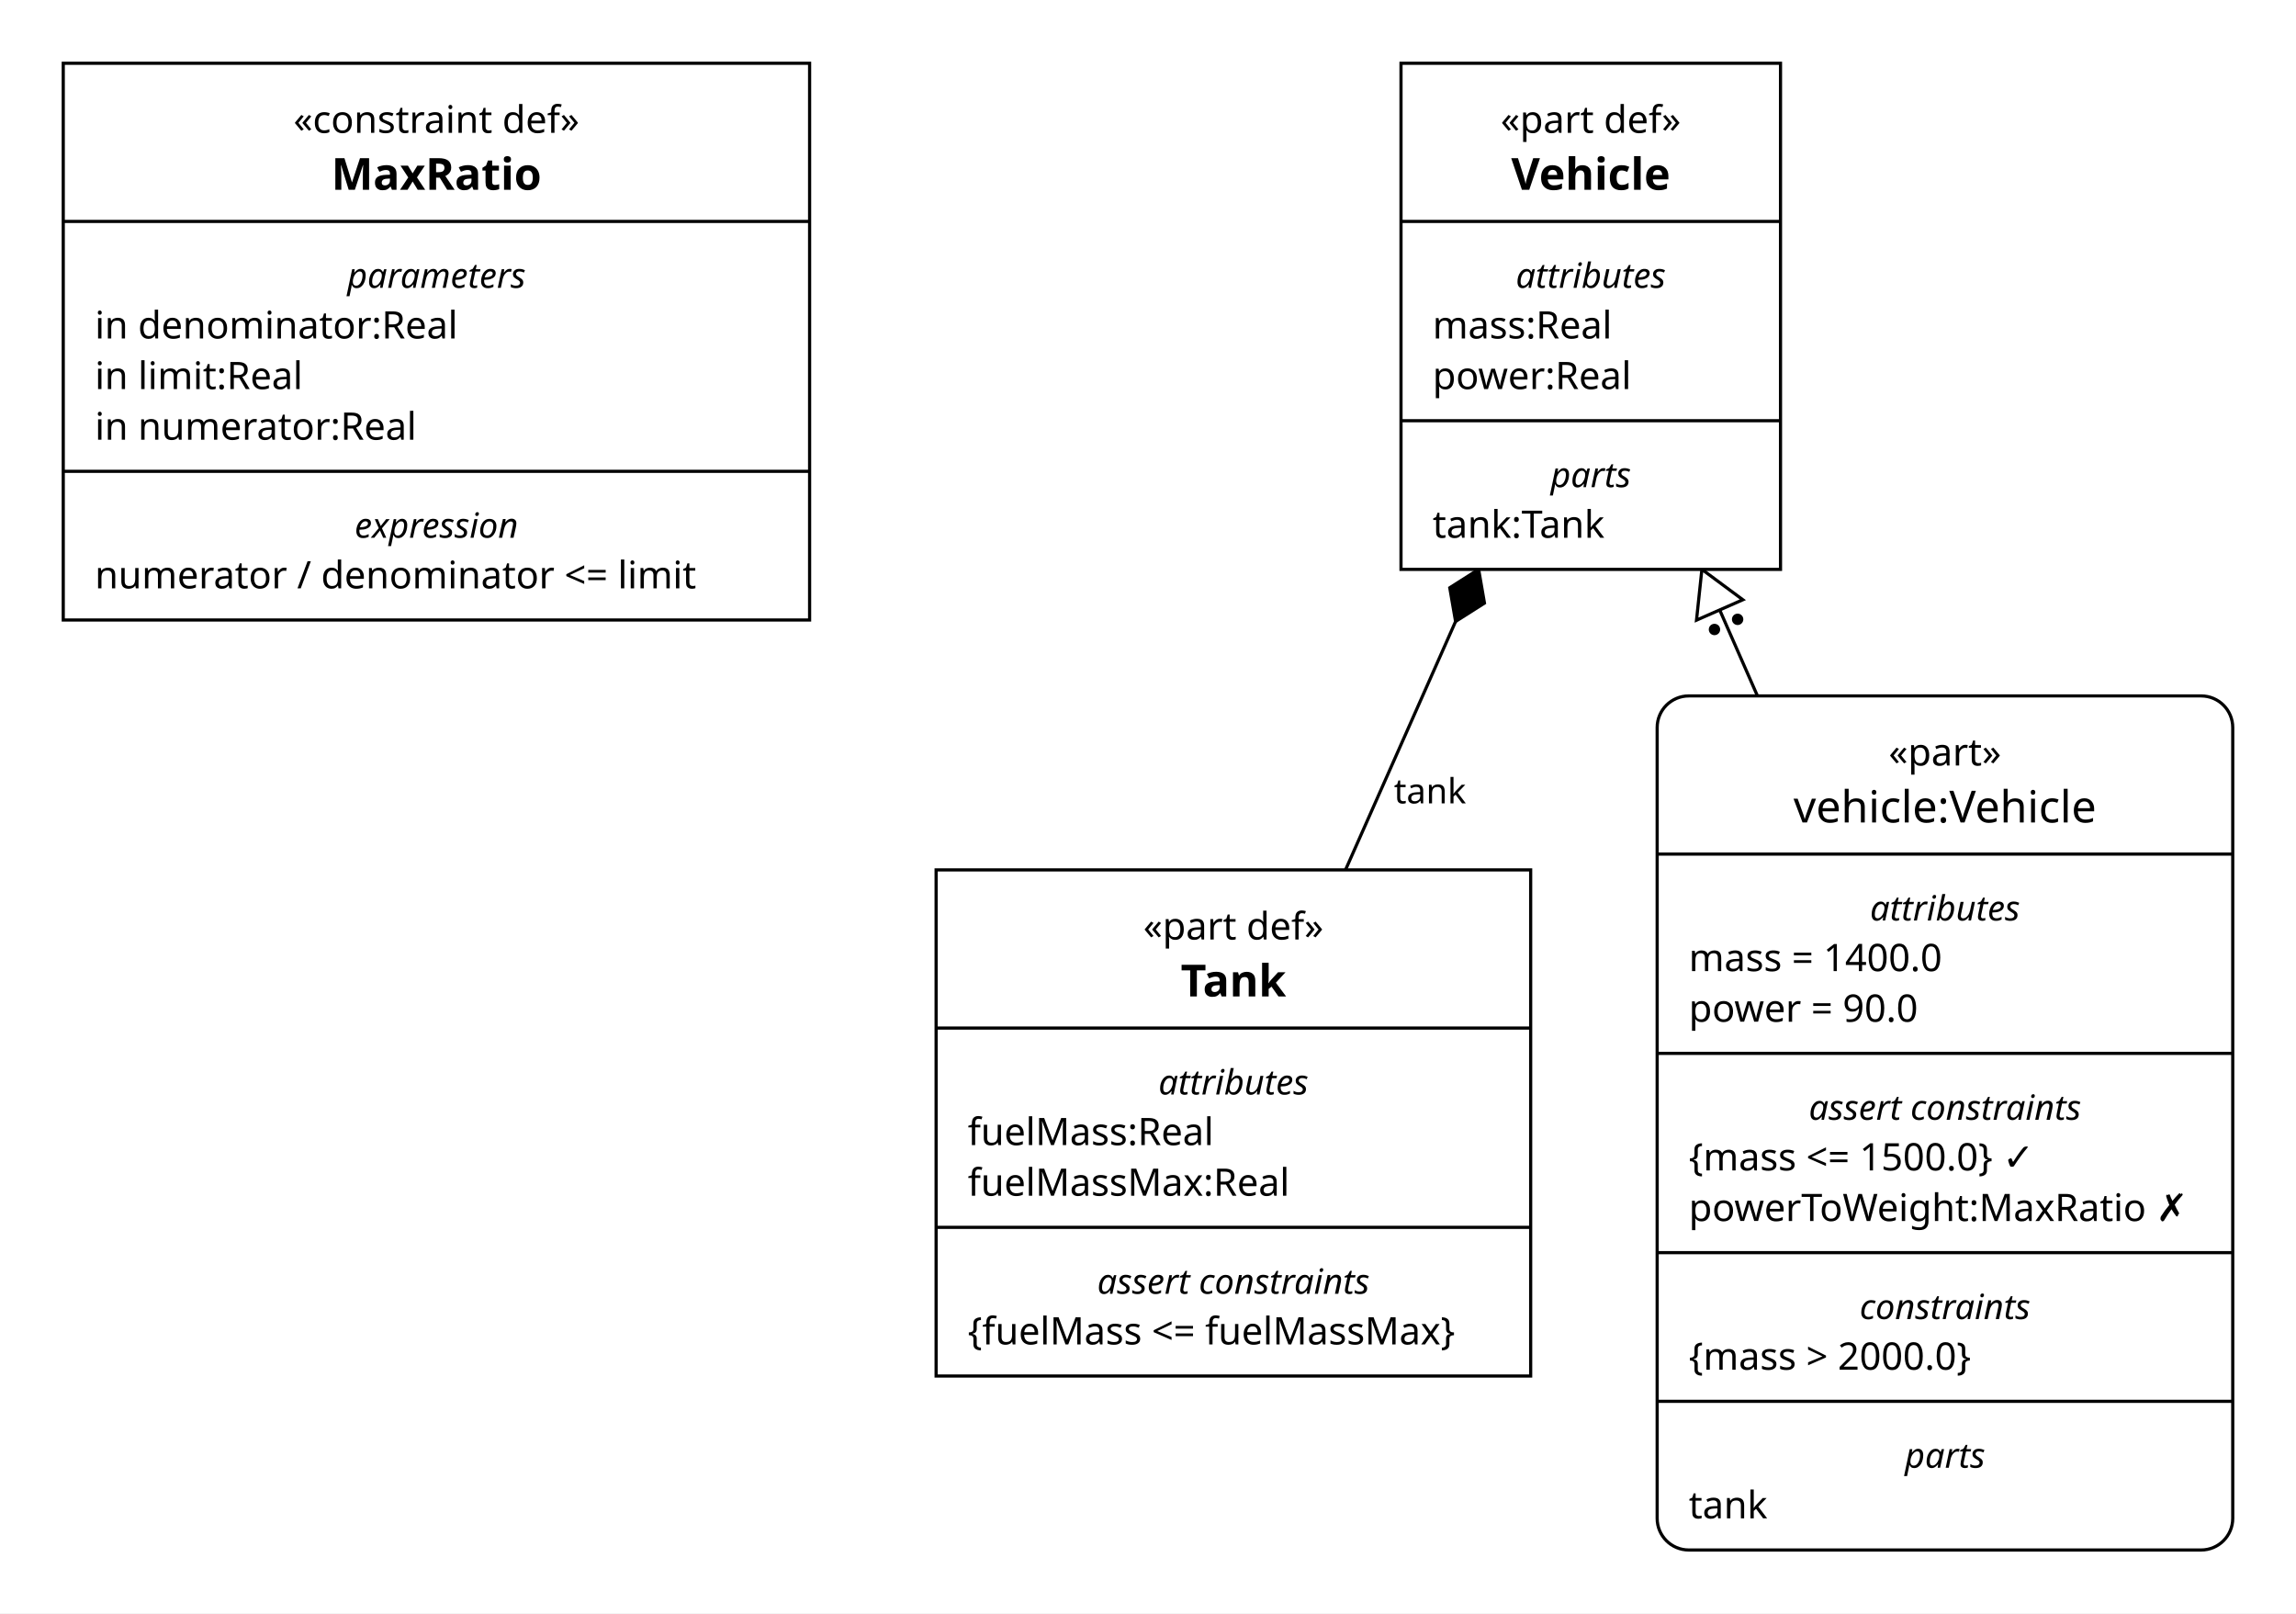
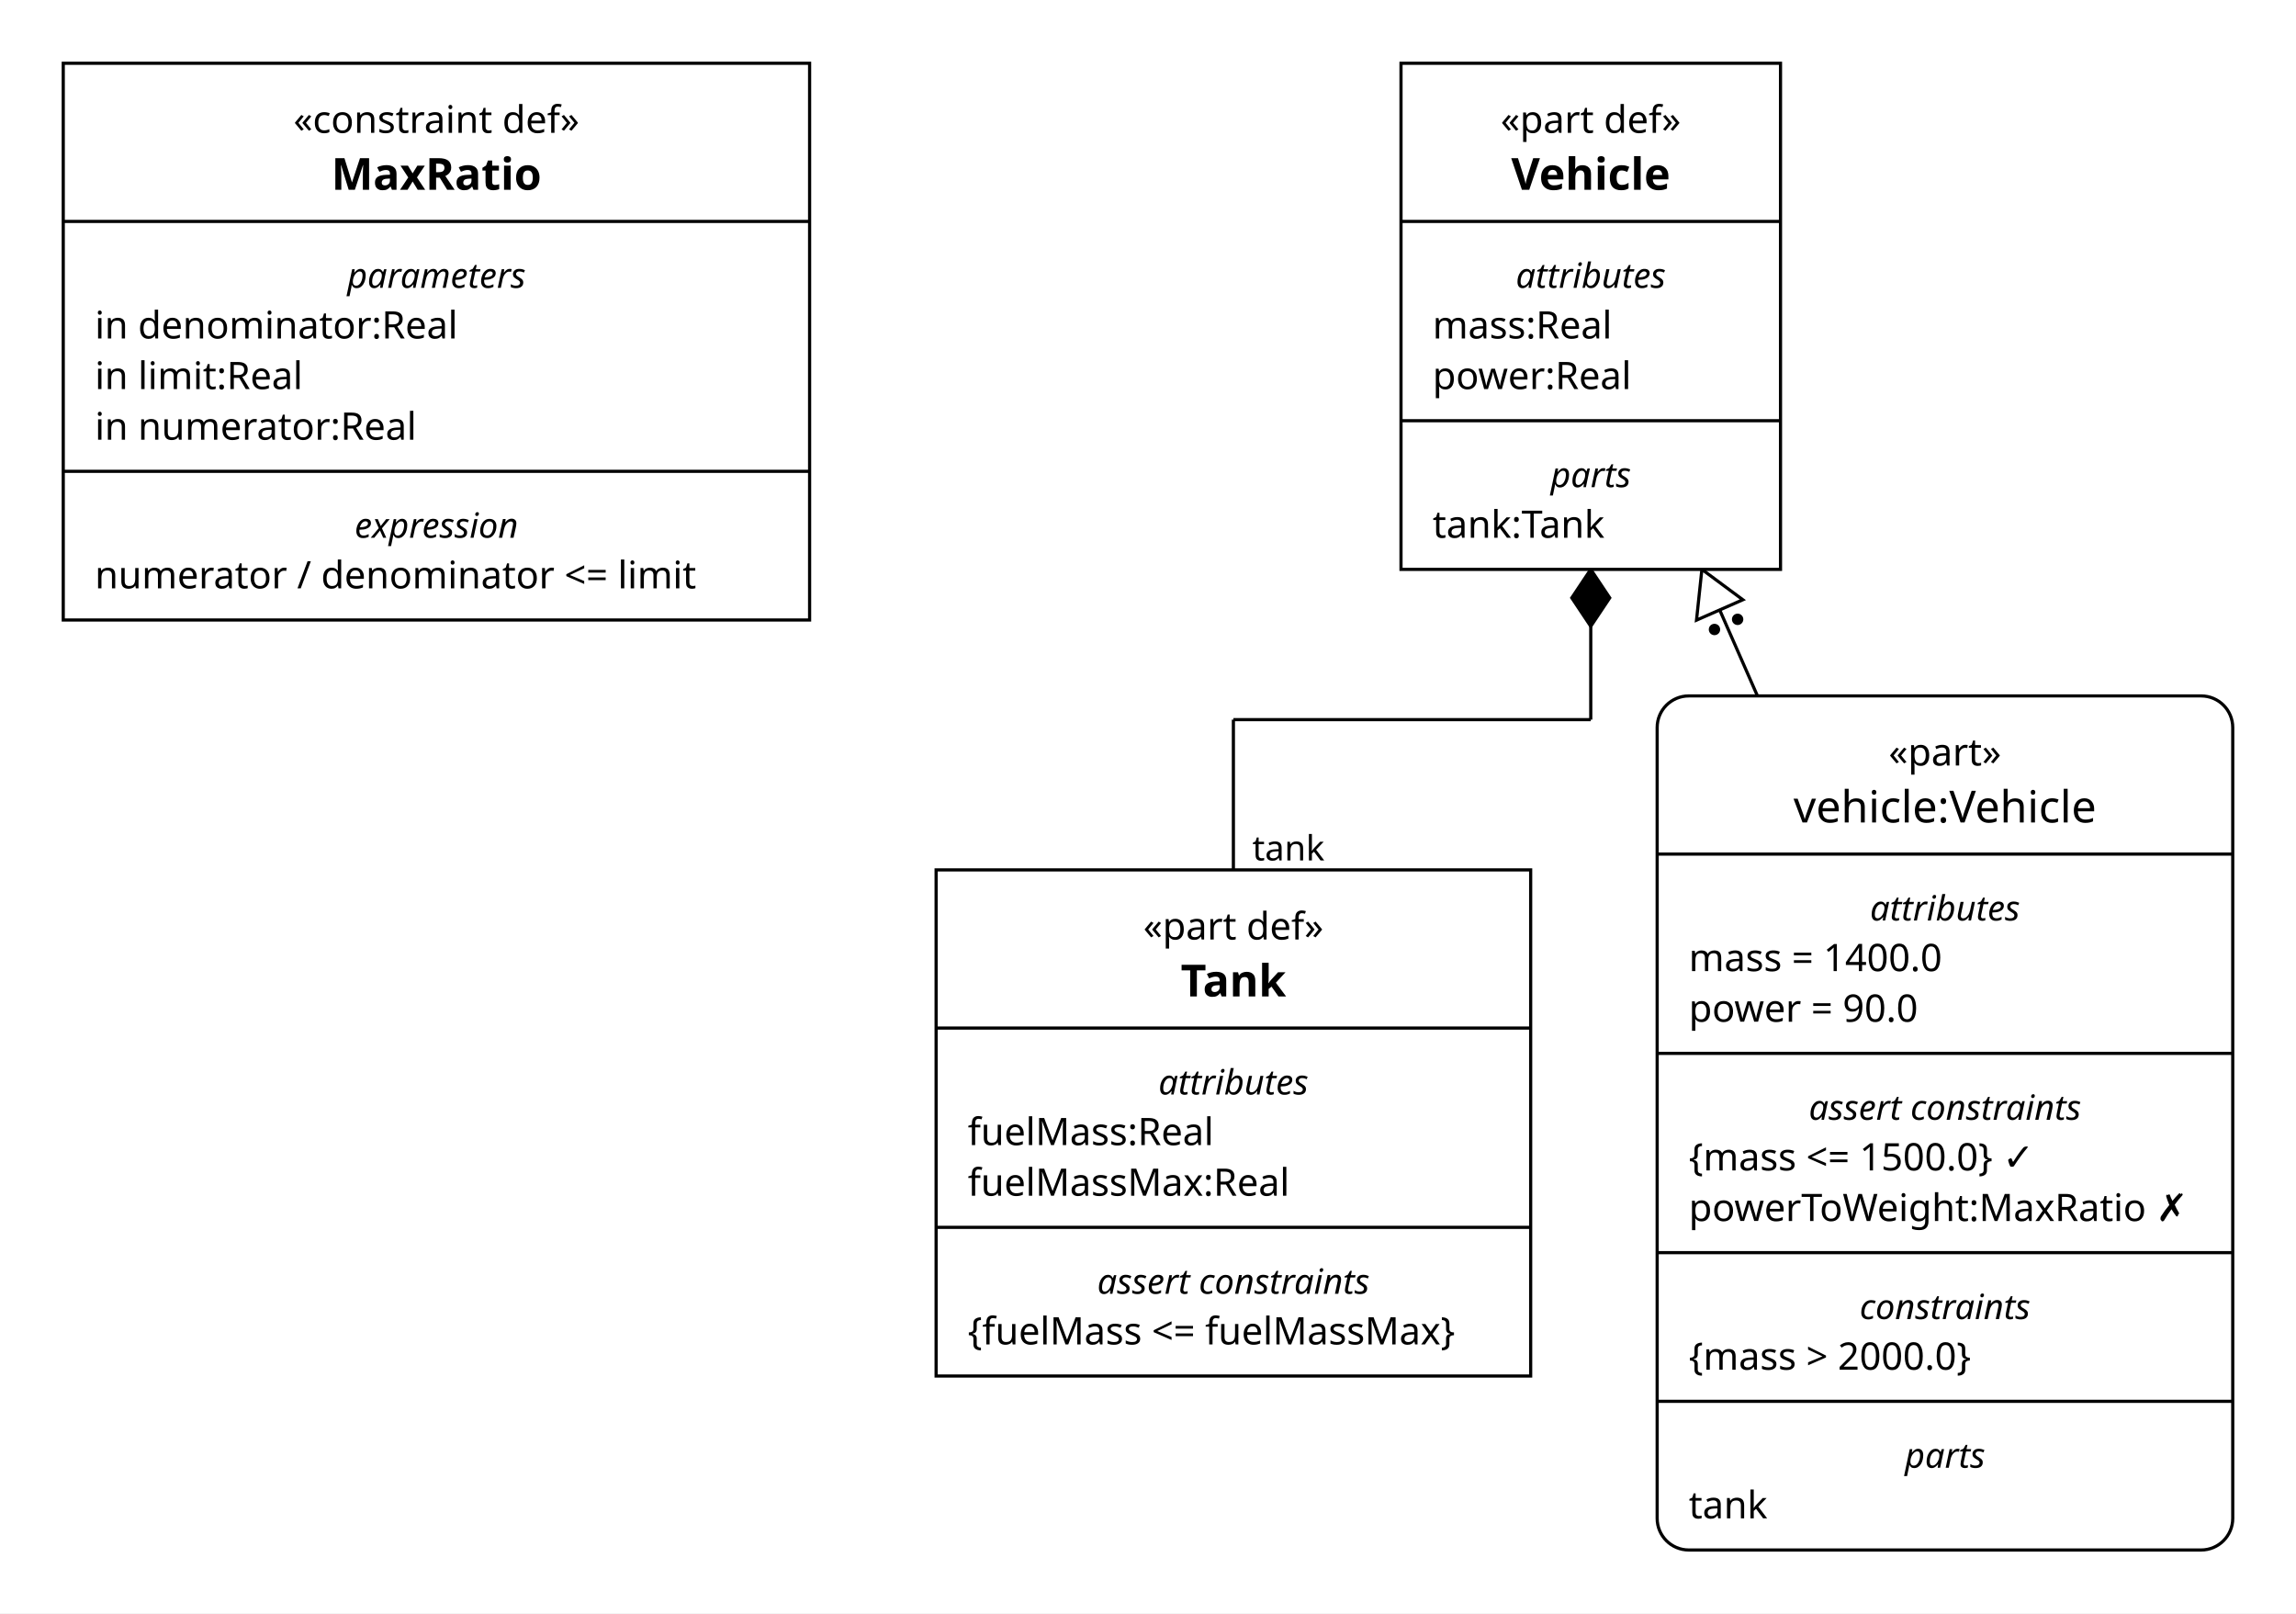
<svg xmlns="http://www.w3.org/2000/svg" width="726" height="510" viewBox="0 0 726 510" font-family="sans-serif">
  <rect x="0" y="0" width="726" height="510" fill="#ffffff" />
-   <polyline points="460.26,196.46 425.45,275" fill="none" stroke="#000000" />
-   <polygon points="467.55,180 458.42,185.8 460.26,196.46 469.39,190.66" fill="#000000" stroke="#000000" />
-   <text x="440.77" y="253.97" text-anchor="start" font-size="11">tank</text>
+   <polygon points="503,180 497,189 503,198 509,189" fill="#000000" stroke="#000000" />
+   <polyline points="503,198 503,227.5" fill="none" stroke="#000000" />
+   <polyline points="390,227.5 503,227.5" fill="none" stroke="#000000" />
+   <polyline points="390,227.5 390,275" fill="none" stroke="#000000" />
+   <text x="396" y="272" text-anchor="start" font-size="11">tank</text>
  <polyline points="555.71,220 543.77,192.82" fill="none" stroke="#000000" />
  <polygon points="538.14,180 551.09,189.6 536.44,196.04" fill="#ffffff" stroke="#000000" />
  <circle cx="549.44" cy="195.79" r="1.8" fill="#000000" />
  <circle cx="542.12" cy="199" r="1.8" fill="#000000" />
  <rect x="20" y="20" width="236" height="176" fill="#ffffff" stroke="#000000" />
  <text x="138" y="42" text-anchor="middle" font-size="12">«constraint def»</text>
  <text x="138" y="60" text-anchor="middle" font-size="14" font-weight="bold">MaxRatio</text>
  <polyline points="20,70 256,70" fill="none" stroke="#000000" />
  <text x="138" y="91" text-anchor="middle" font-size="11" font-style="italic">parameters</text>
  <text x="30" y="107" text-anchor="start" font-size="12">in denominator:Real</text>
  <text x="30" y="123" text-anchor="start" font-size="12">in limit:Real</text>
  <text x="30" y="139" text-anchor="start" font-size="12">in numerator:Real</text>
  <polyline points="20,149 256,149" fill="none" stroke="#000000" />
  <text x="138" y="170" text-anchor="middle" font-size="11" font-style="italic">expression</text>
  <text x="30" y="186" text-anchor="start" font-size="12">numerator / denominator &lt;= limit</text>
  <rect x="296" y="275" width="188" height="160" fill="#ffffff" stroke="#000000" />
  <text x="390" y="297" text-anchor="middle" font-size="12">«part def»</text>
  <text x="390" y="315" text-anchor="middle" font-size="14" font-weight="bold">Tank</text>
  <polyline points="296,325 484,325" fill="none" stroke="#000000" />
  <text x="390" y="346" text-anchor="middle" font-size="11" font-style="italic">attributes</text>
  <text x="306" y="362" text-anchor="start" font-size="12">fuelMass:Real</text>
  <text x="306" y="378" text-anchor="start" font-size="12">fuelMassMax:Real</text>
  <polyline points="296,388 484,388" fill="none" stroke="#000000" />
  <text x="390" y="409" text-anchor="middle" font-size="11" font-style="italic">assert constraints</text>
  <text x="306" y="425" text-anchor="start" font-size="12">{fuelMass &lt;= fuelMassMax}</text>
  <rect x="443" y="20" width="120" height="160" fill="#ffffff" stroke="#000000" />
  <text x="503" y="42" text-anchor="middle" font-size="12">«part def»</text>
  <text x="503" y="60" text-anchor="middle" font-size="14" font-weight="bold">Vehicle</text>
  <polyline points="443,70 563,70" fill="none" stroke="#000000" />
  <text x="503" y="91" text-anchor="middle" font-size="11" font-style="italic">attributes</text>
  <text x="453" y="107" text-anchor="start" font-size="12">mass:Real</text>
  <text x="453" y="123" text-anchor="start" font-size="12">power:Real</text>
  <polyline points="443,133 563,133" fill="none" stroke="#000000" />
  <text x="503" y="154" text-anchor="middle" font-size="11" font-style="italic">parts</text>
  <text x="453" y="170" text-anchor="start" font-size="12">tank:Tank</text>
  <rect x="524" y="220" width="182" height="270" rx="10" fill="#ffffff" stroke="#000000" />
  <text x="615" y="242" text-anchor="middle" font-size="12">«part»</text>
  <text x="615" y="260" text-anchor="middle" font-size="14">vehicle:Vehicle</text>
  <polyline points="524,270 706,270" fill="none" stroke="#000000" />
  <text x="615" y="291" text-anchor="middle" font-size="11" font-style="italic">attributes</text>
  <text x="534" y="307" text-anchor="start" font-size="12">mass = 1400.0</text>
  <text x="534" y="323" text-anchor="start" font-size="12">power = 90.0</text>
  <polyline points="524,333 706,333" fill="none" stroke="#000000" />
  <text x="615" y="354" text-anchor="middle" font-size="11" font-style="italic">assert constraints</text>
  <text x="534" y="370" text-anchor="start" font-size="12">{mass &lt;= 1500.0} ✓</text>
  <text x="534" y="386" text-anchor="start" font-size="12">powerToWeight:MaxRatio ✗</text>
  <polyline points="524,396 706,396" fill="none" stroke="#000000" />
  <text x="615" y="417" text-anchor="middle" font-size="11" font-style="italic">constraints</text>
  <text x="534" y="433" text-anchor="start" font-size="12">{mass &gt; 2000.0}</text>
  <polyline points="524,443 706,443" fill="none" stroke="#000000" />
  <text x="615" y="464" text-anchor="middle" font-size="11" font-style="italic">parts</text>
  <text x="534" y="480" text-anchor="start" font-size="12">tank</text>
</svg>
